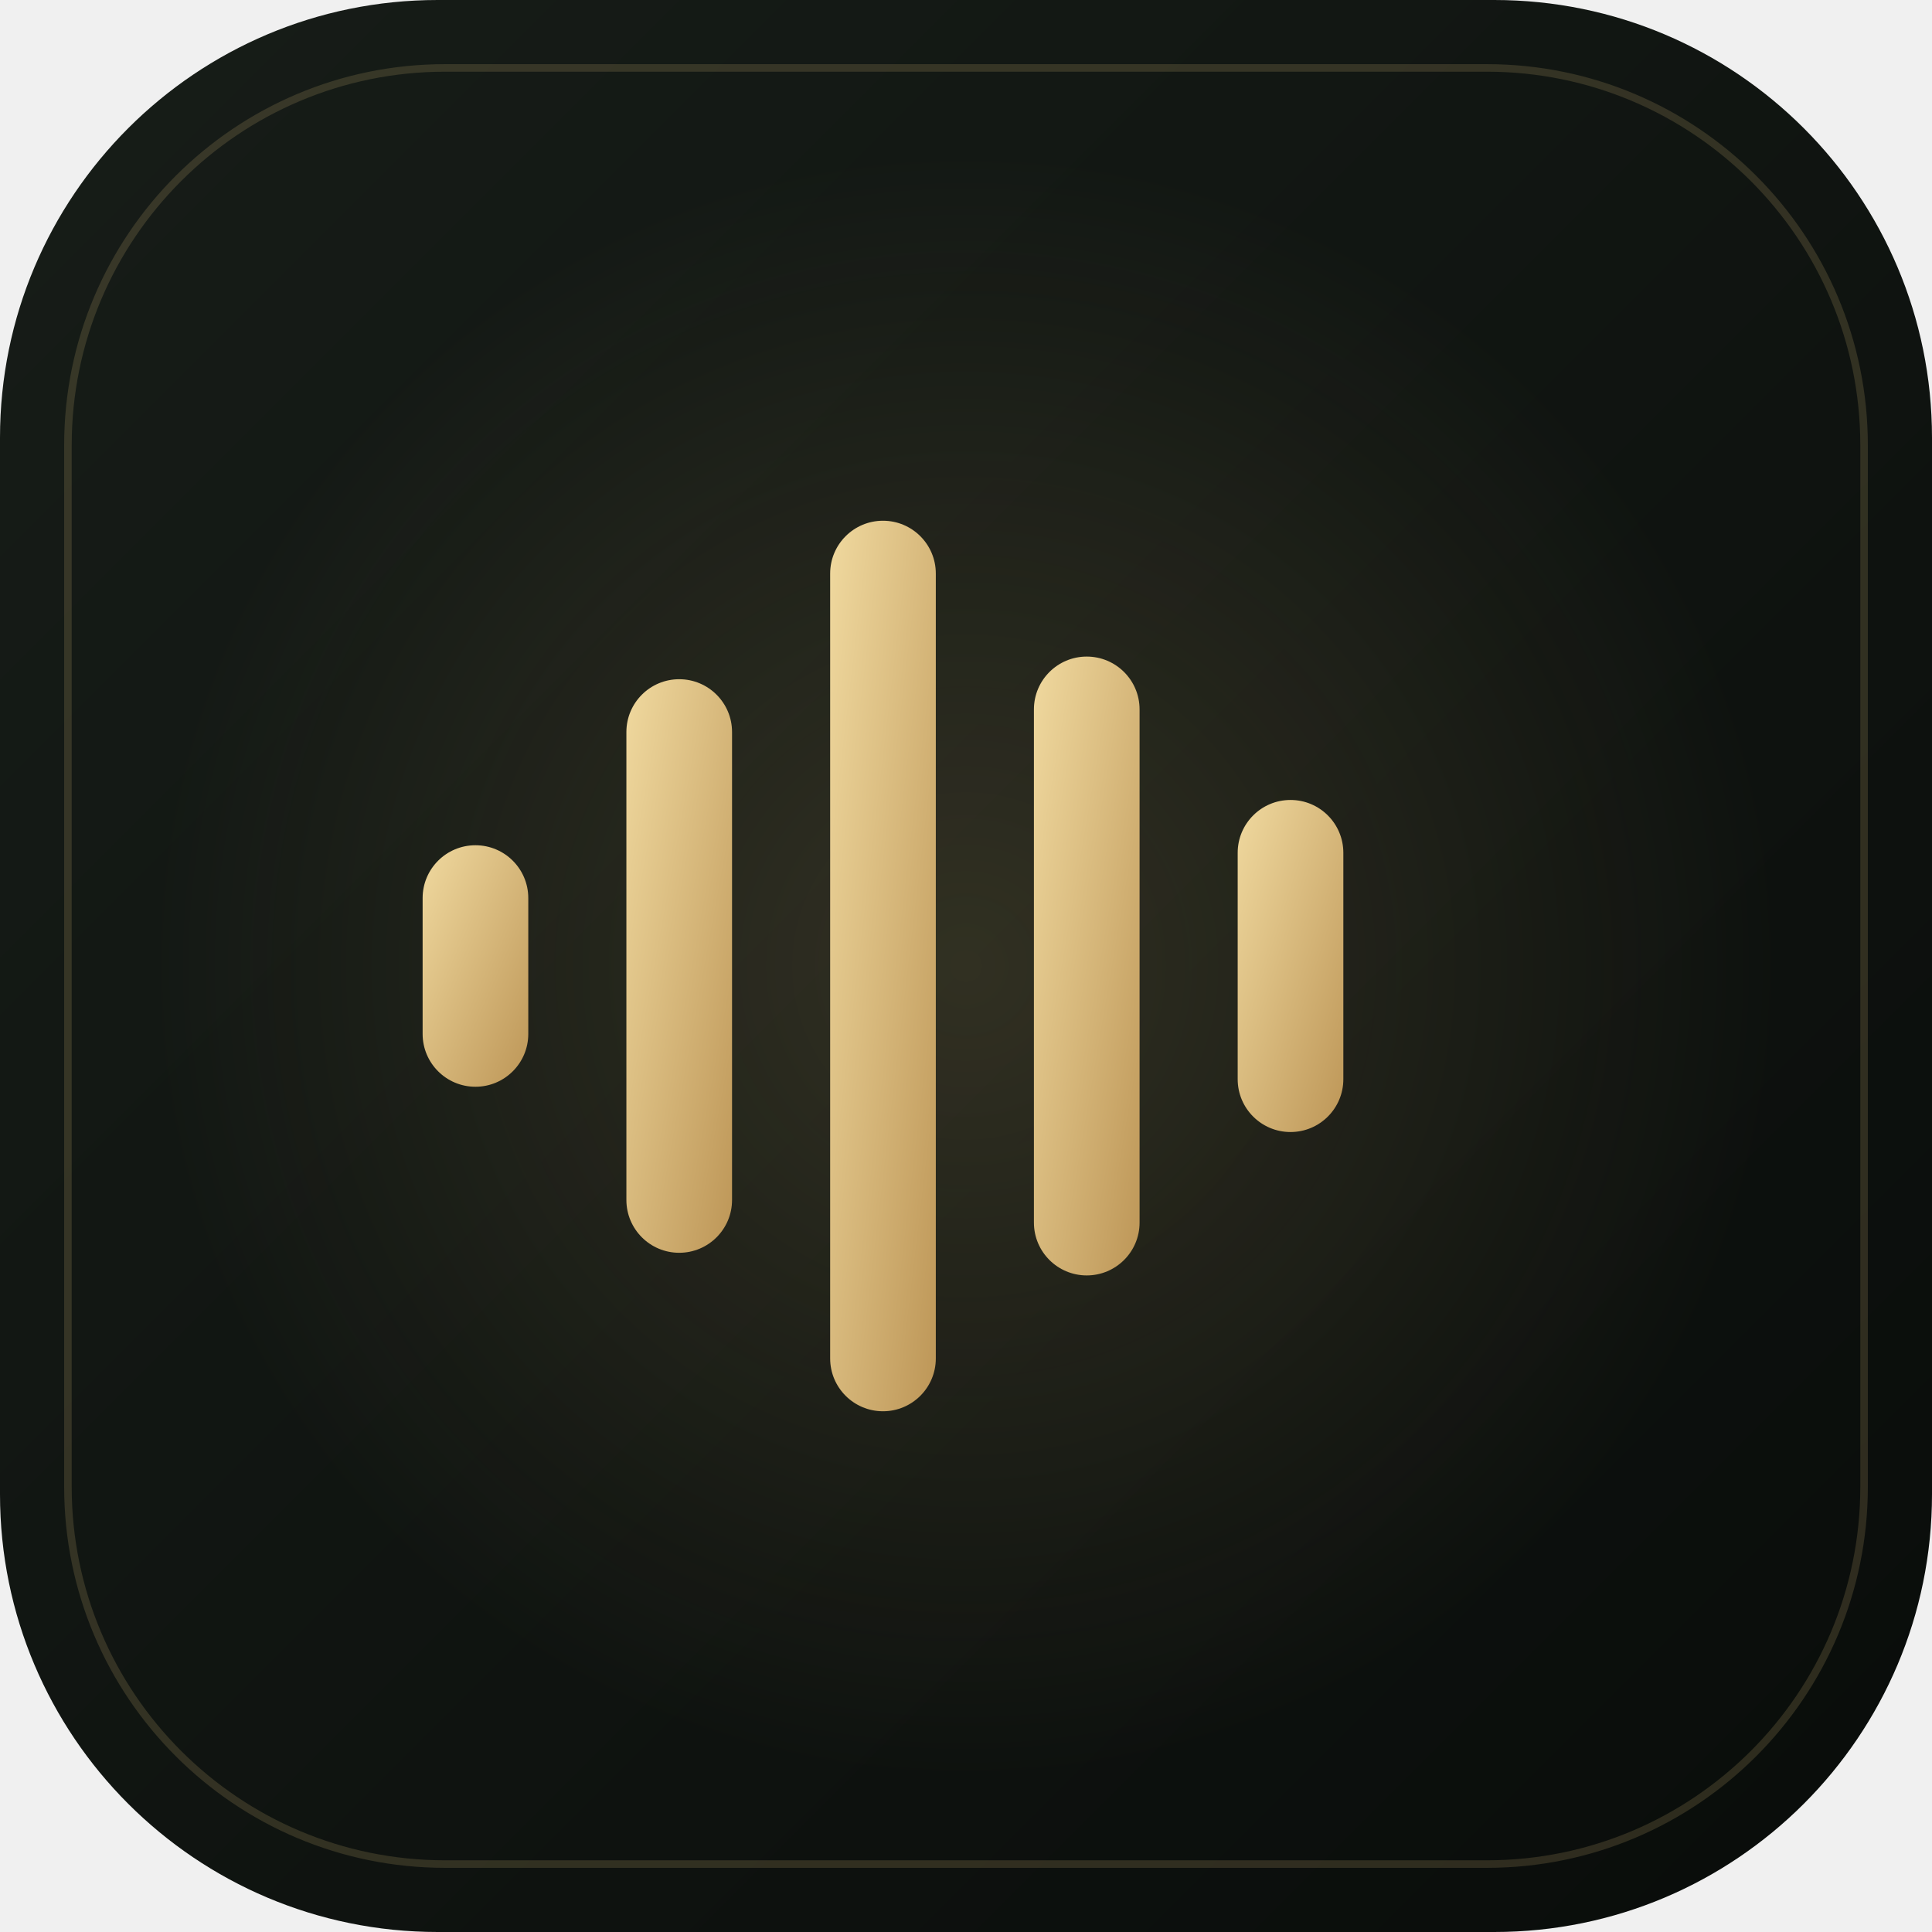
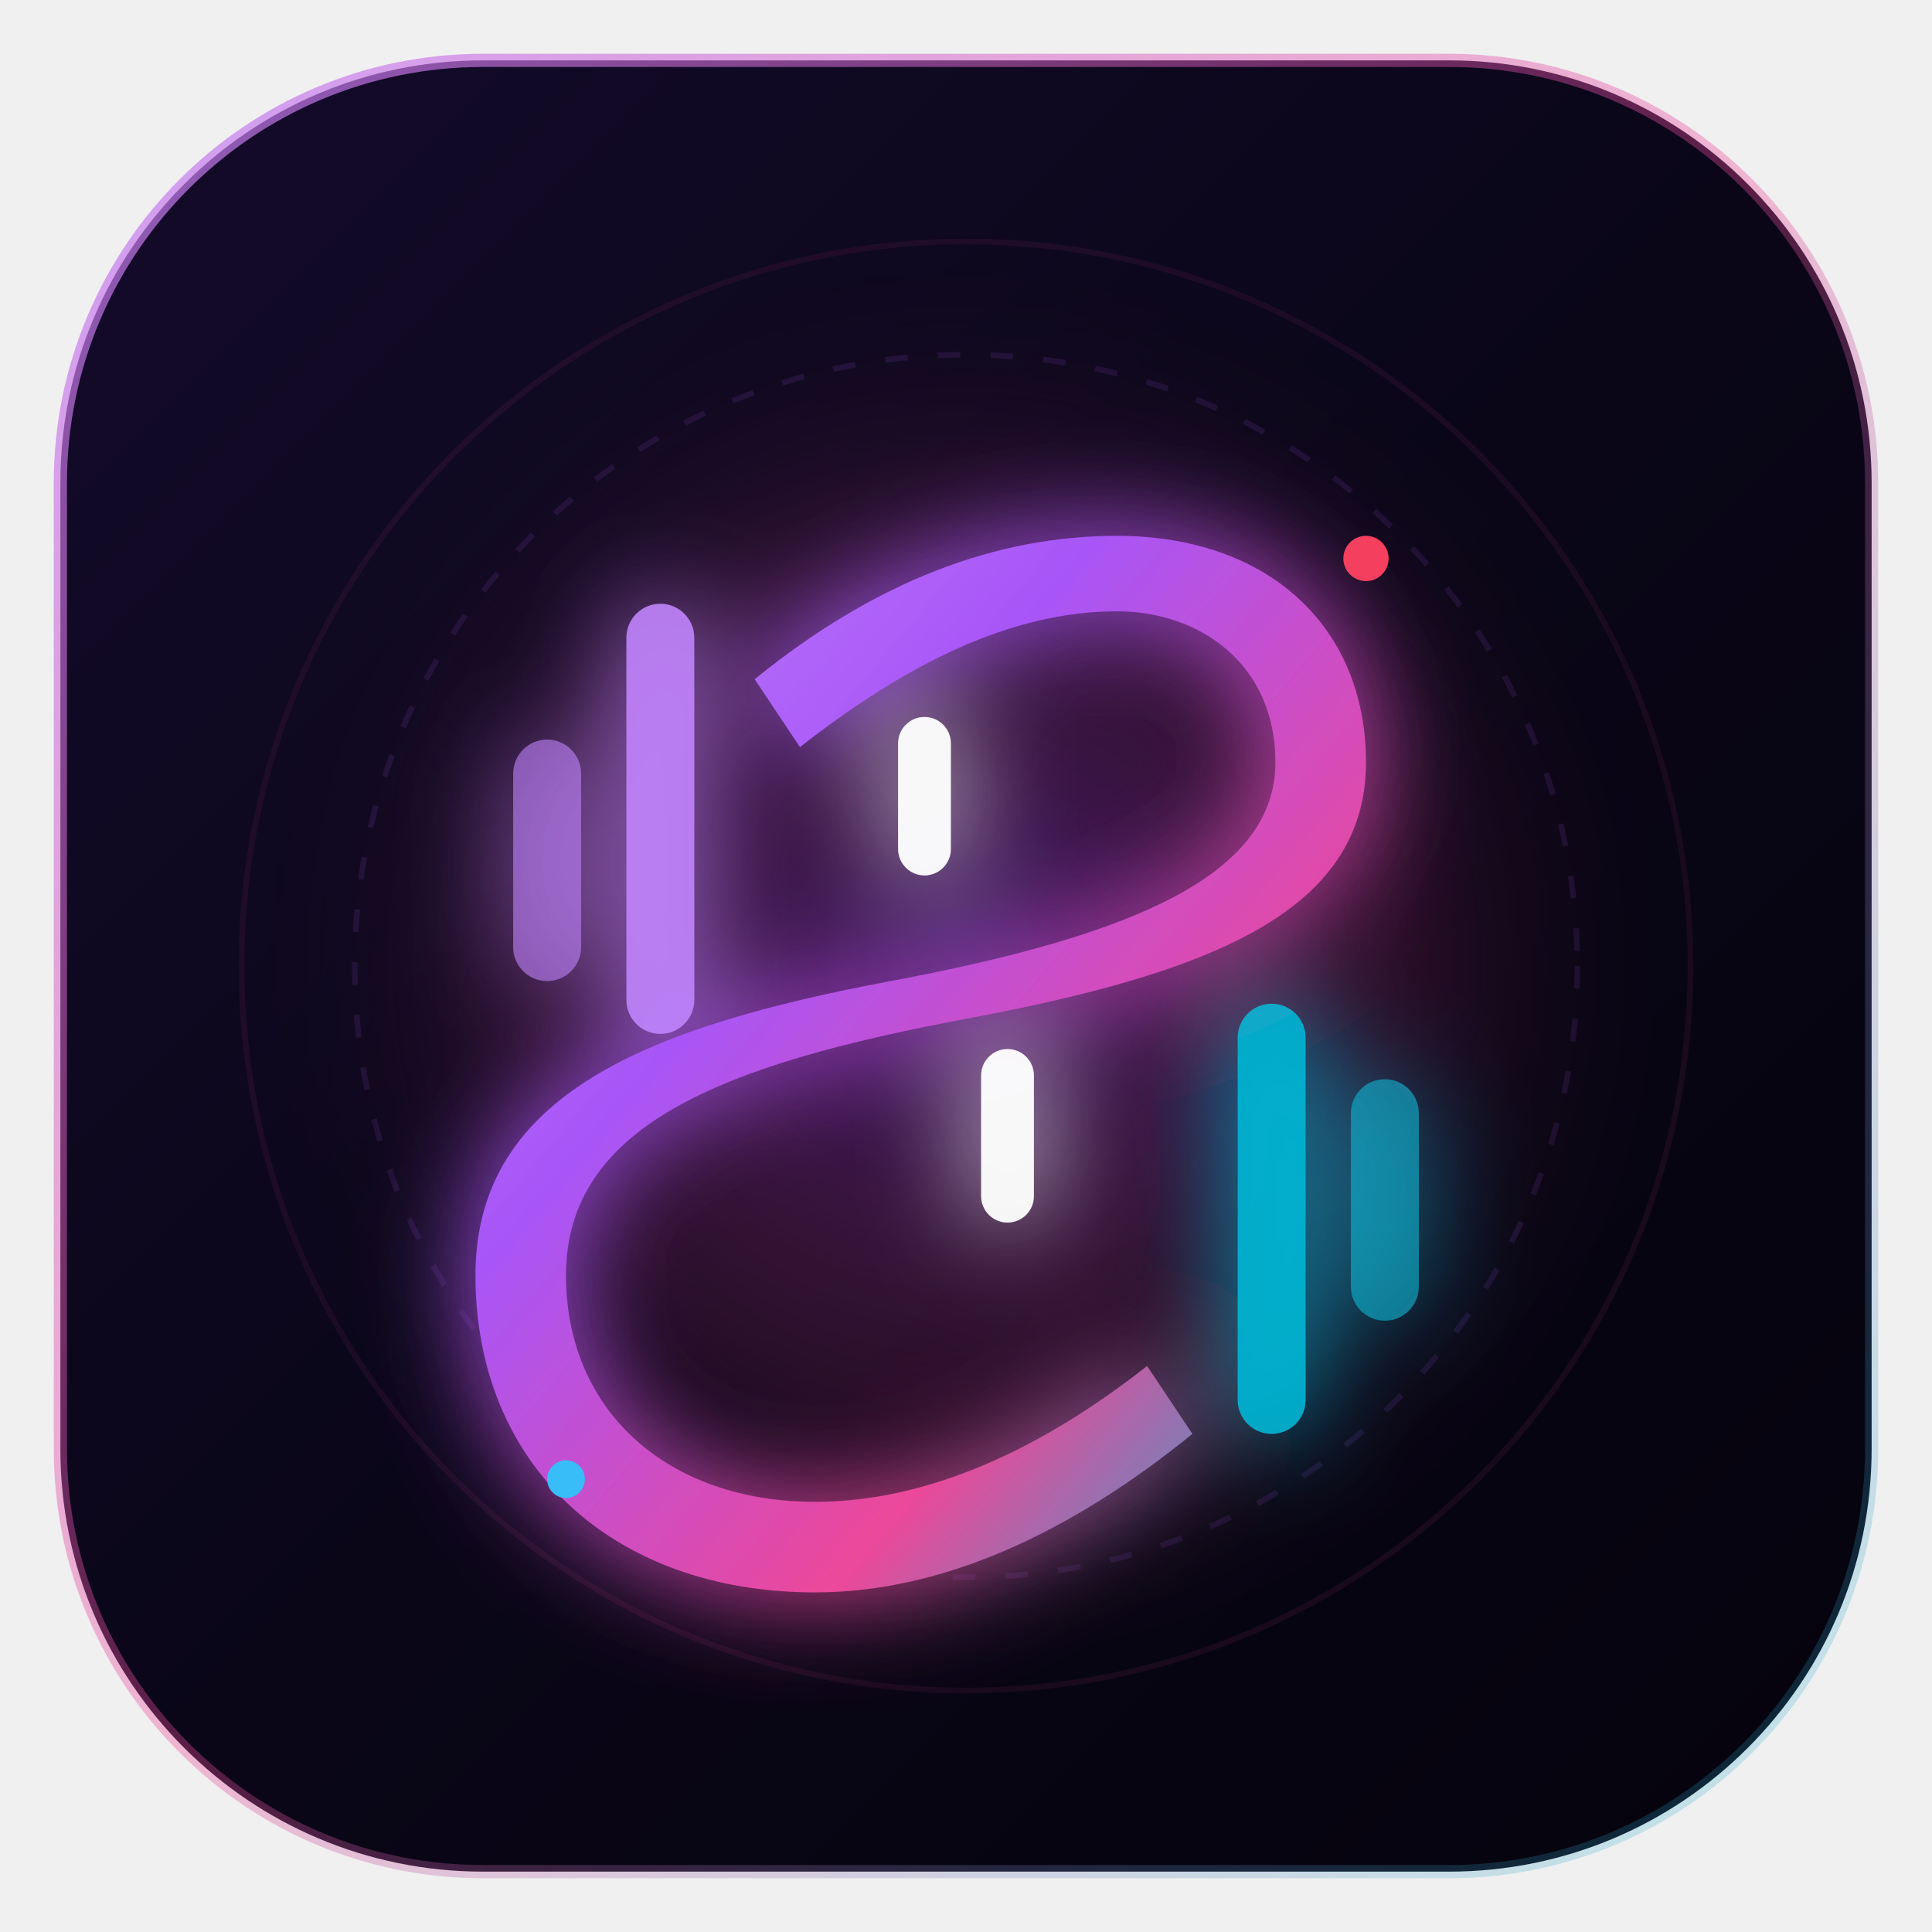
<svg xmlns="http://www.w3.org/2000/svg" viewBox="0 0 512 512" width="512" height="512">
  <defs>
-     <linearGradient id="canvas" x1="0" y1="0" x2="1" y2="1">
-       <stop stop-color="#171d18" />
-       <stop offset="1" stop-color="#090c0a" />
+     <linearGradient id="surmioBg" x1="0%" y1="0%" x2="100%" y2="100%">
+       <stop offset="0%" stop-color="#140b2b" />
+       <stop offset="50%" stop-color="#0a0618" />
+       <stop offset="100%" stop-color="#05030d" />
    </linearGradient>
-     <linearGradient id="gold" x1="0" y1="0" x2="1" y2="1">
-       <stop stop-color="#f0d99f" />
-       <stop offset="1" stop-color="#bd9657" />
+     <linearGradient id="surmioRim" x1="0%" y1="0%" x2="100%" y2="100%">
+       <stop offset="0%" stop-color="#c084fc" stop-opacity="0.75" />
+       <stop offset="50%" stop-color="#ec4899" stop-opacity="0.35" />
+       <stop offset="100%" stop-color="#06b6d4" stop-opacity="0.2" />
    </linearGradient>
-     <radialGradient id="halo">
-       <stop stop-color="#d5b777" stop-opacity=".17" />
-       <stop offset="1" stop-color="#d5b777" stop-opacity="0" />
+     <linearGradient id="surmioWave" x1="0%" y1="0%" x2="100%" y2="100%">
+       <stop offset="0%" stop-color="#c084fc" />
+       <stop offset="35%" stop-color="#a855f7" />
+       <stop offset="70%" stop-color="#ec4899" />
+       <stop offset="100%" stop-color="#06b6d4" />
+     </linearGradient>
+     <radialGradient id="surmioAura" cx="50%" cy="50%" r="50%">
+       <stop offset="0%" stop-color="#9333ea" stop-opacity="0.38" />
+       <stop offset="60%" stop-color="#ec4899" stop-opacity="0.14" />
+       <stop offset="100%" stop-color="#000000" stop-opacity="0" />
    </radialGradient>
+     <filter id="surmioGlow" x="-20%" y="-20%" width="140%" height="140%">
+       <feGaussianBlur stdDeviation="14" result="blur" />
+       <feMerge>
+         <feMergeNode in="blur" />
+         <feMergeNode in="SourceGraphic" />
+       </feMerge>
+     </filter>
  </defs>
-   <rect width="512" height="512" rx="116" fill="url(#canvas)" />
-   <circle cx="256" cy="256" r="218" fill="url(#halo)" />
-   <rect x="18" y="18" width="476" height="476" rx="100" fill="none" stroke="#d5b777" stroke-opacity=".18" stroke-width="2" />
-   <g fill="url(#gold)">
-     <rect x="112" y="224" width="28" height="64" rx="14" />
-     <rect x="166" y="180" width="28" height="152" rx="14" />
-     <rect x="220" y="138" width="28" height="236" rx="14" />
-     <rect x="274" y="174" width="28" height="164" rx="14" />
-     <rect x="328" y="212" width="28" height="88" rx="14" />
+   <rect x="16" y="16" width="480" height="480" rx="112" fill="url(#surmioBg)" stroke="url(#surmioRim)" stroke-width="3.5" />
+   <circle cx="256" cy="256" r="190" fill="url(#surmioAura)" />
+   <circle cx="256" cy="256" r="162" fill="none" stroke="#a855f7" stroke-opacity="0.12" stroke-width="1.5" stroke-dasharray="6 8" />
+   <circle cx="256" cy="256" r="192" fill="none" stroke="#ec4899" stroke-opacity="0.08" stroke-width="1.5" />
+   <g filter="url(#surmioGlow)">
+     <rect x="136" y="196" width="18" height="64" rx="9" fill="#c084fc" opacity="0.6" />
+     <rect x="166" y="160" width="18" height="114" rx="9" fill="#c084fc" opacity="0.9" />
+     <path d="M 296 142               C 336 142, 362 166, 362 202              C 362 242, 320 258, 256 270              C 192 282, 150 298, 150 338              C 150 374, 177 398, 216 398              C 246 398, 276 384, 304 362              L 316 380              C 284 406, 250 422, 216 422              C 162 422, 126 388, 126 338              C 126 290, 172 272, 236 260              C 300 248, 338 232, 338 202              C 338 176, 318 162, 296 162              C 268 162, 240 176, 212 198              L 200 180              C 232 154, 264 142, 296 142 Z" fill="url(#surmioWave)" />
+     <rect x="238" y="190" width="14" height="42" rx="7" fill="#ffffff" opacity="0.95" />
+     <rect x="260" y="278" width="14" height="46" rx="7" fill="#ffffff" opacity="0.95" />
+     <rect x="328" y="266" width="18" height="114" rx="9" fill="#06b6d4" opacity="0.9" />
+     <rect x="358" y="286" width="18" height="64" rx="9" fill="#06b6d4" opacity="0.6" />
  </g>
+   <circle cx="362" cy="148" r="6" fill="#f43f5e" />
+   <circle cx="150" cy="392" r="5" fill="#38bdf8" />
</svg>
